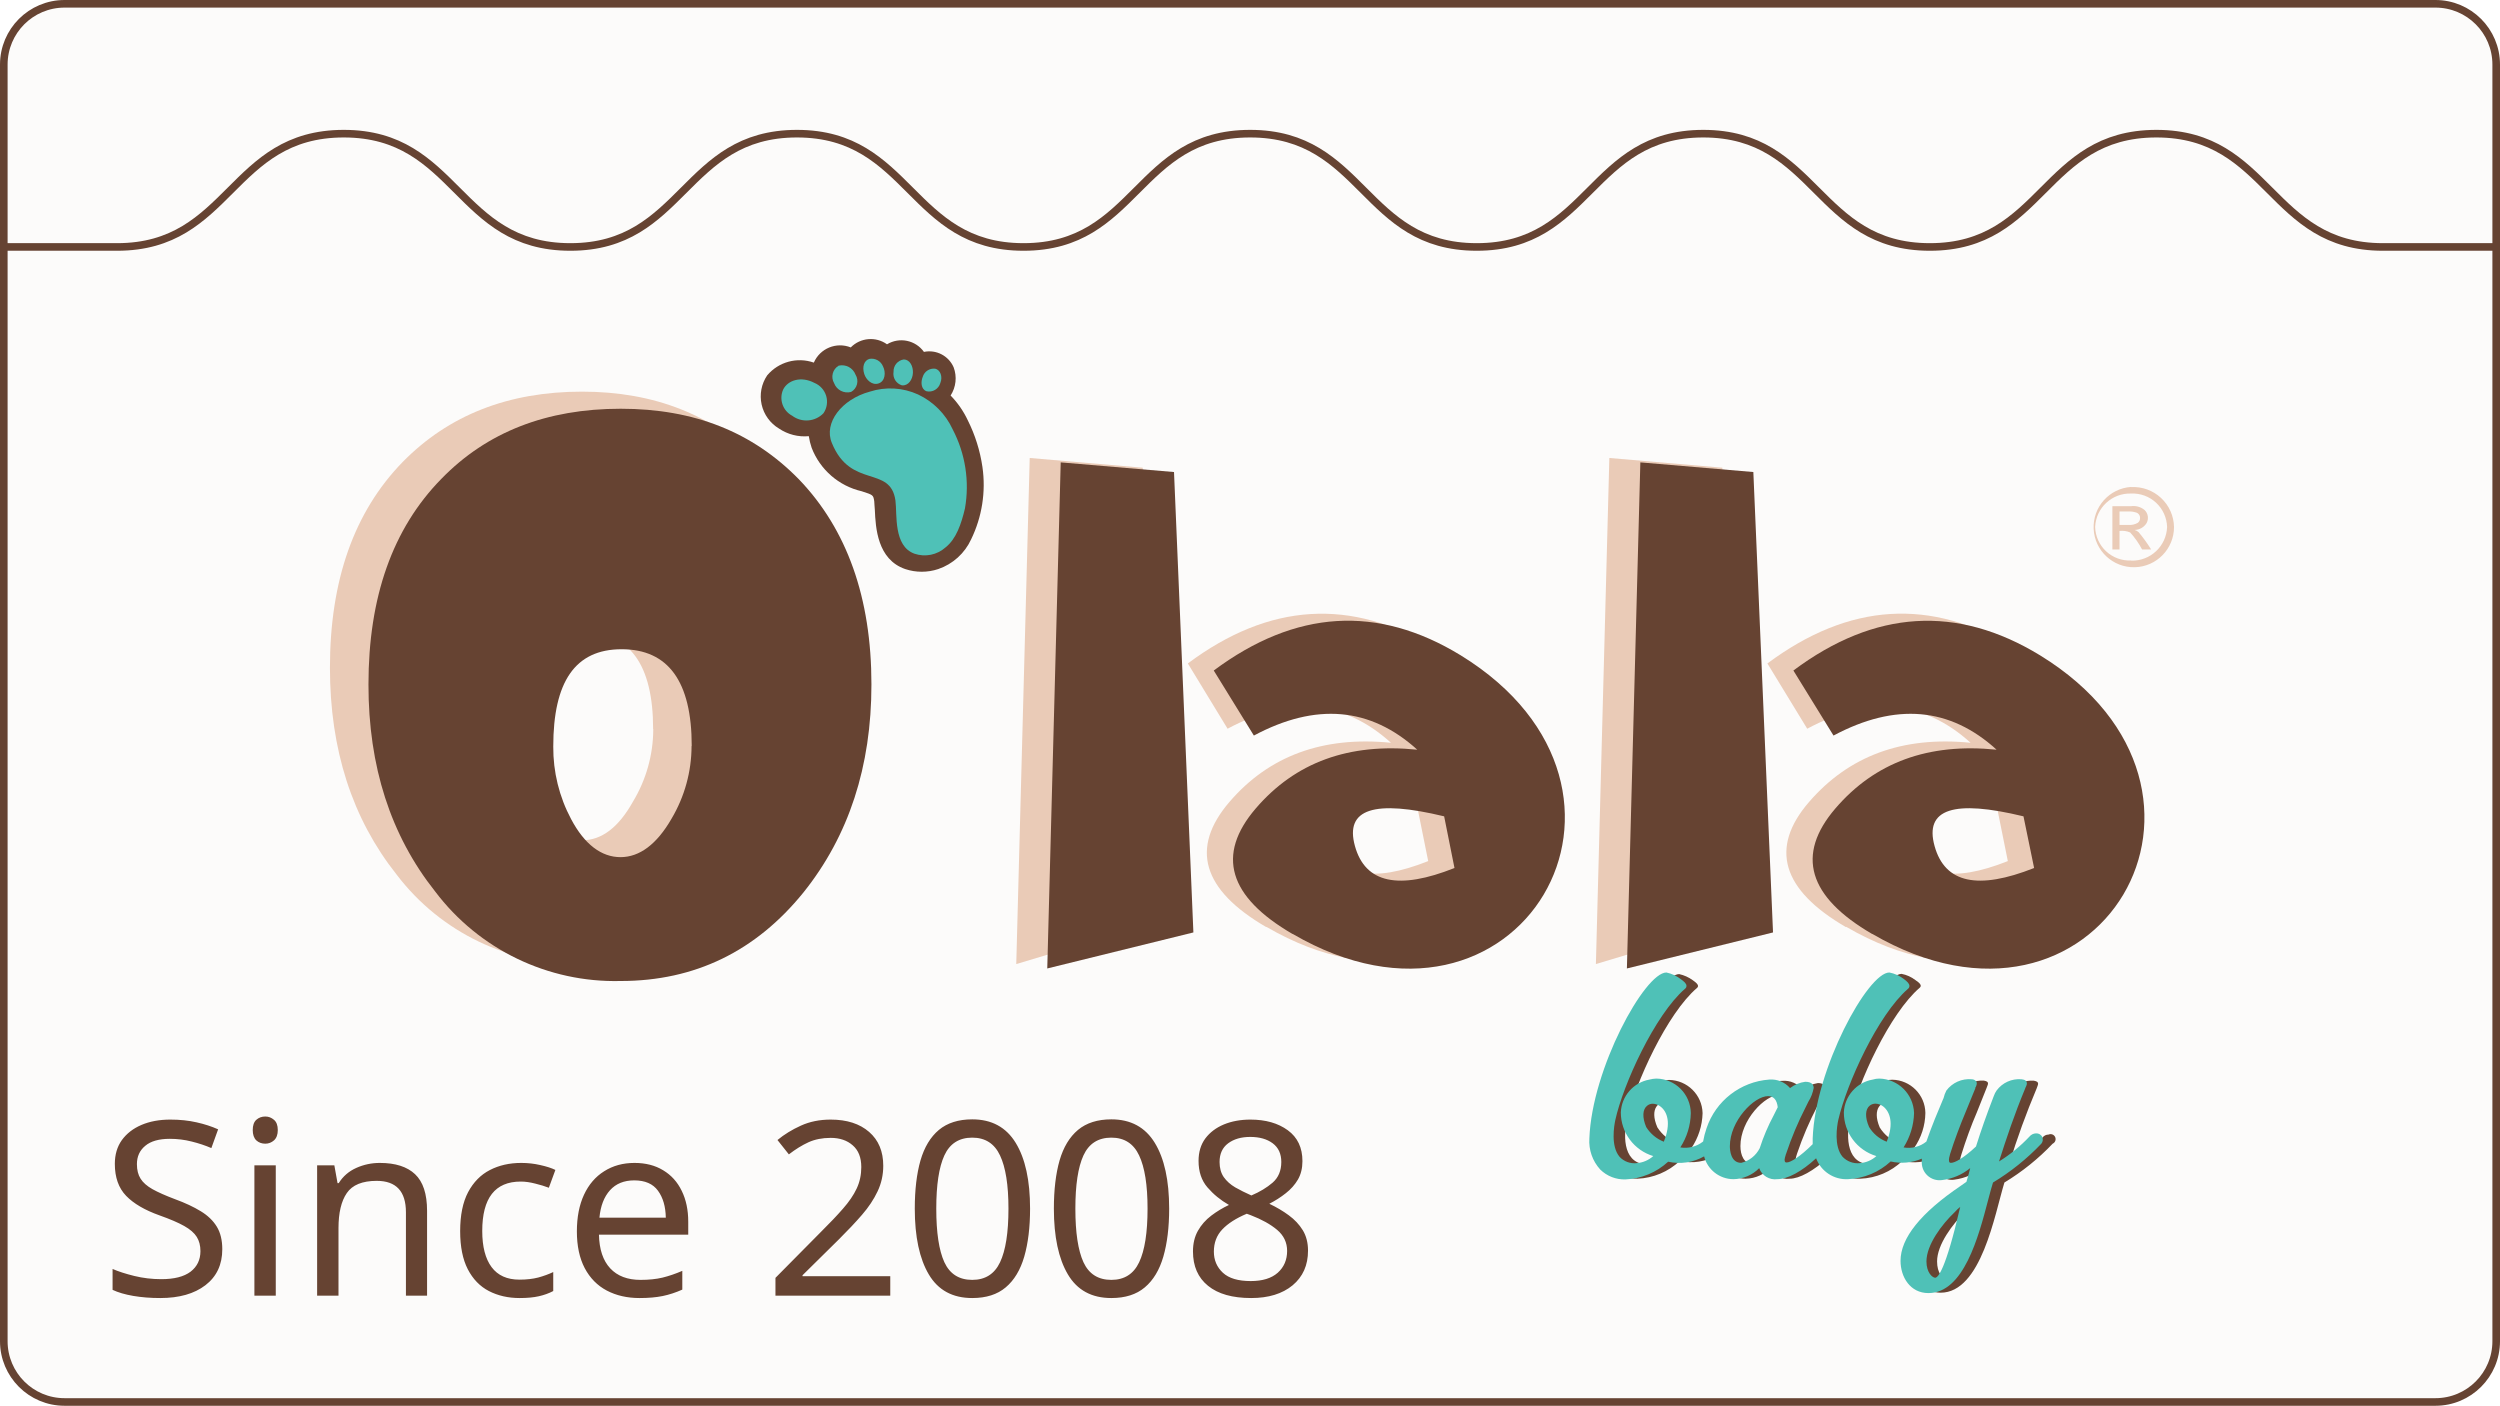
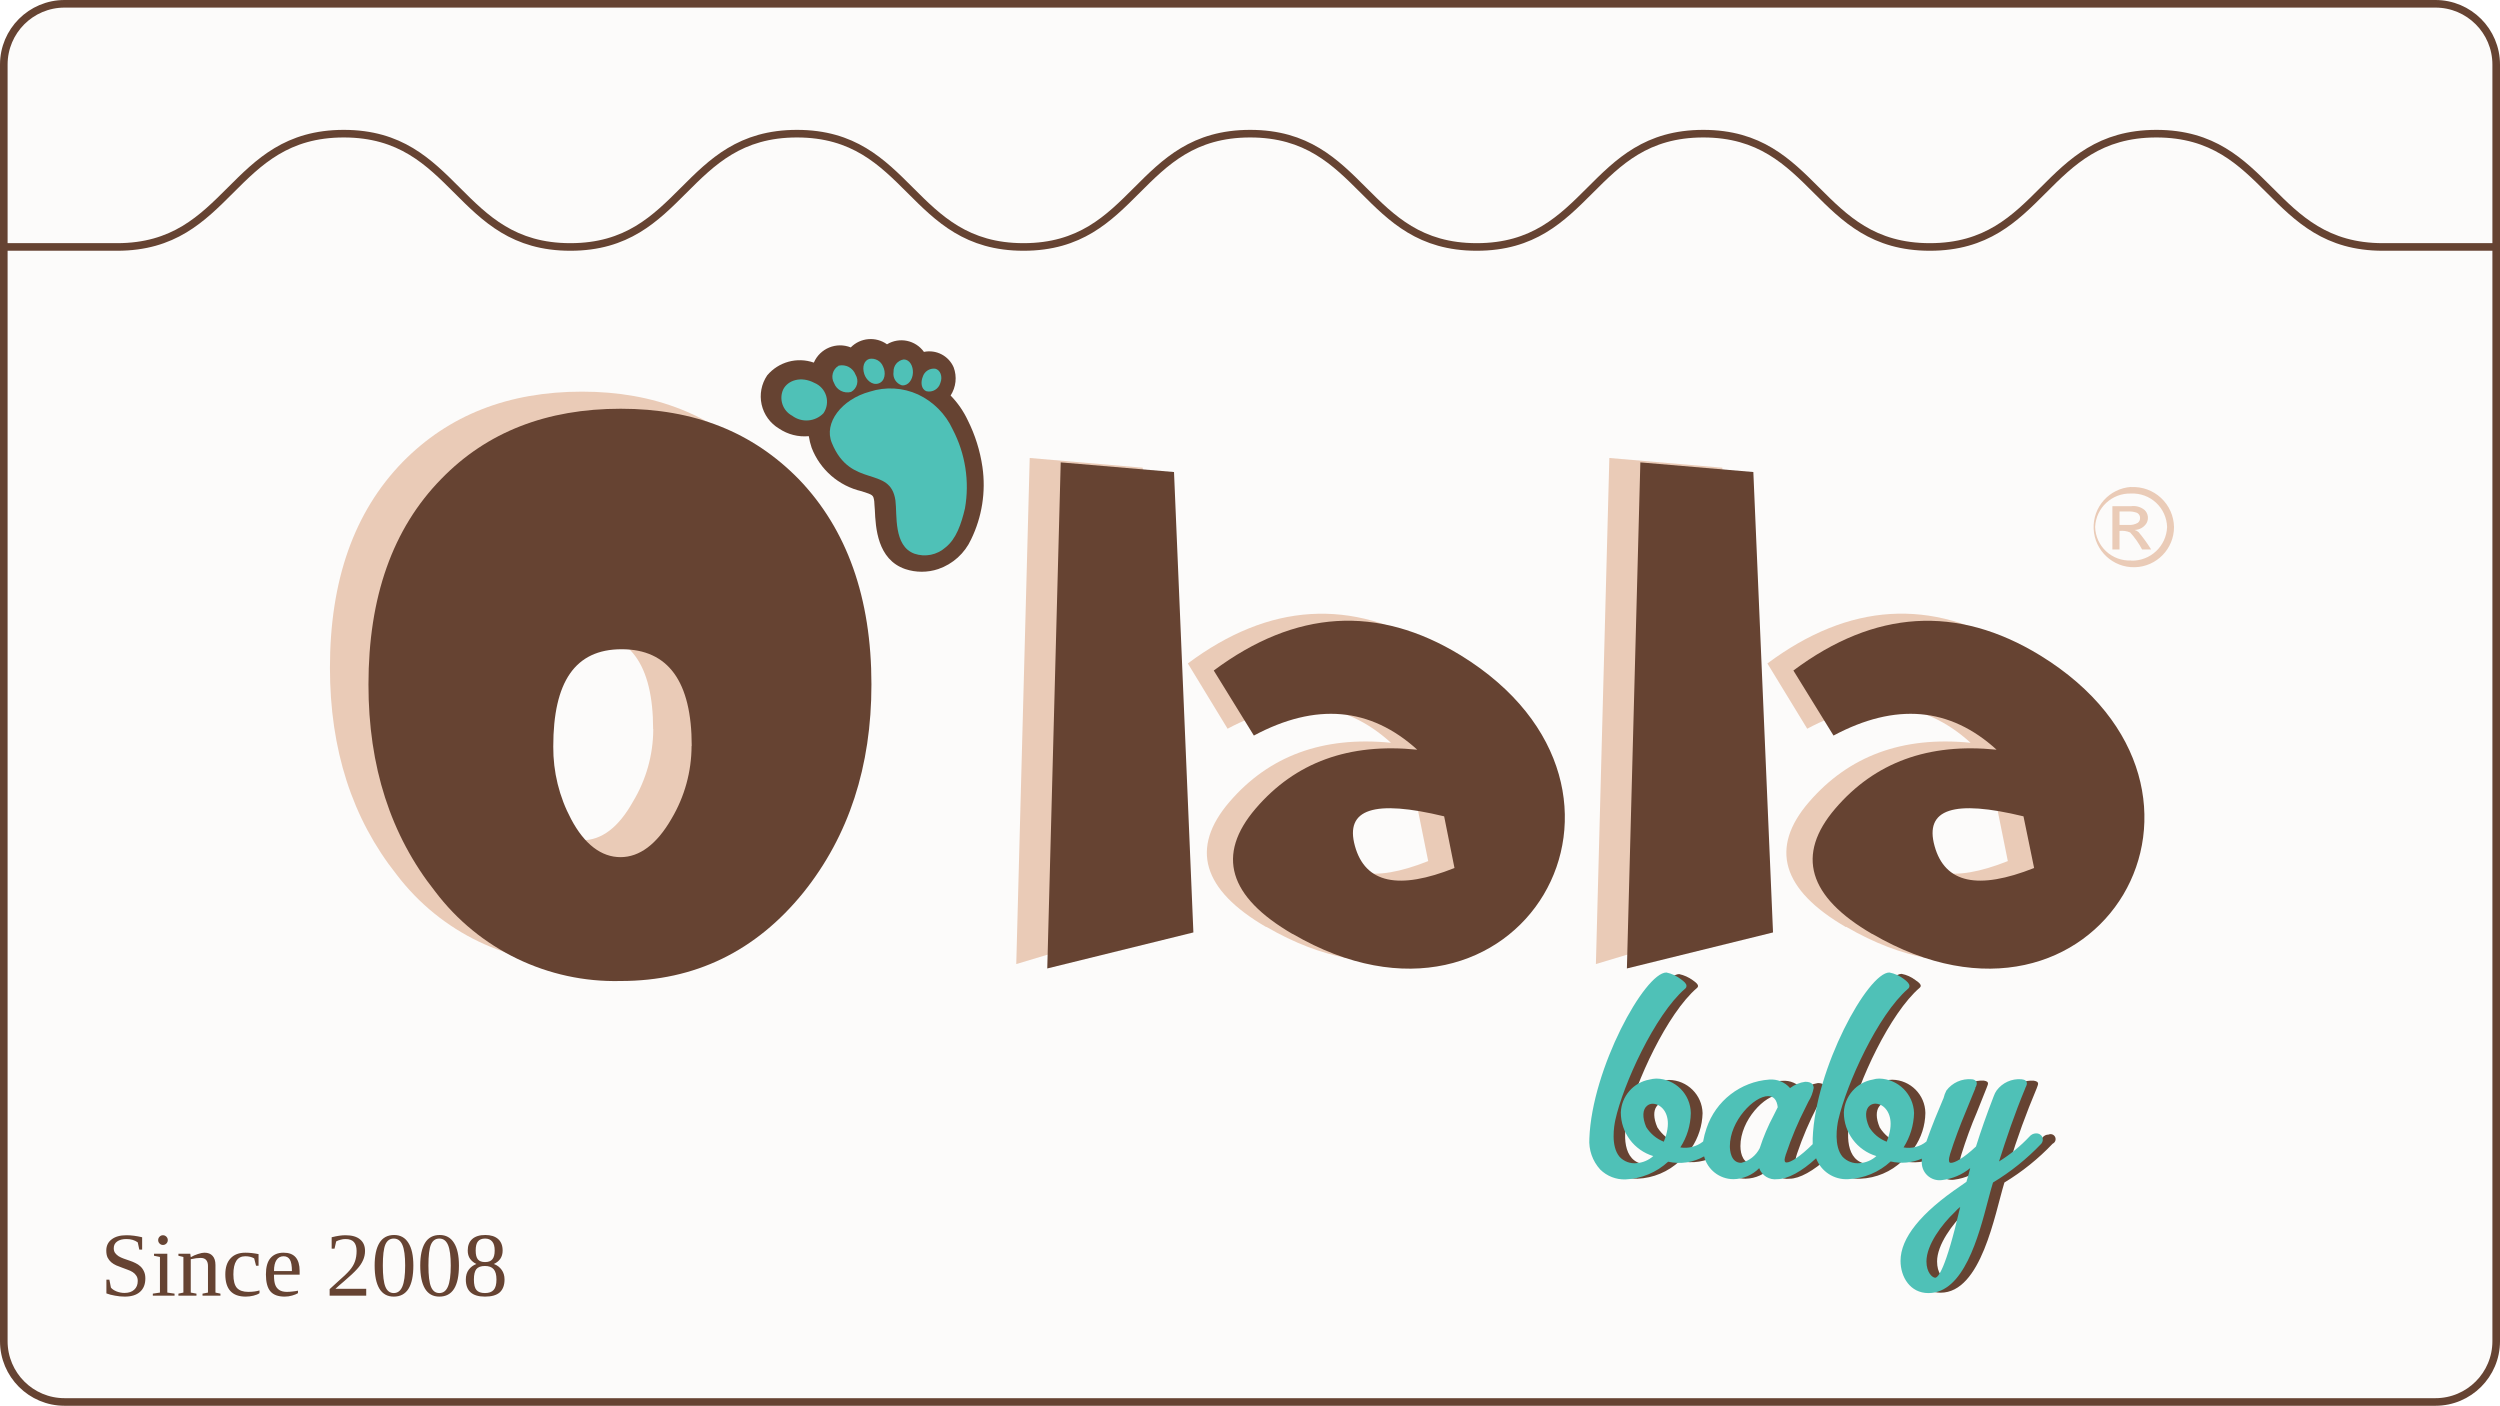
<svg xmlns="http://www.w3.org/2000/svg" id="Layer_1" data-name="Layer 1" viewBox="0 0 329 185">
  <defs>
-     <style>.cls-1{fill:#fcfbfa;}.cls-1,.cls-2{stroke:#664332;stroke-linecap:round;stroke-linejoin:round;}.cls-2{fill:none;}.cls-3,.cls-6{fill:#664332;}.cls-4{fill:#4fc1b7;}.cls-5{fill:#eacbb7;}.cls-6{font-size:32px;font-family:VI-TiGon, VI Ti Gon;}</style>
+     <style>.cls-1{fill:#fcfbfa;}.cls-1,.cls-2{stroke:#664332;stroke-linecap:round;stroke-linejoin:round;}.cls-2{fill:none;}.cls-3,.cls-6{fill:#664332;}.cls-4{fill:#4fc1b7;}.cls-5{fill:#eacbb7;}</style>
  </defs>
  <g id="Home_Big" data-name="Home Big">
    <rect class="cls-1" x="0.5" y="0.5" width="328" height="184" rx="8" />
    <path id="Wave_2" data-name="Wave 2" class="cls-2" d="M15.91,44.19H30.82c14.91,0,14.91-14.91,29.83-14.91S75.56,44.19,90.47,44.19s14.91-14.91,29.82-14.91,14.91,14.91,29.82,14.91S165,29.28,179.93,29.28s14.91,14.91,29.82,14.91,14.91-14.91,29.81-14.91,14.91,14.91,29.82,14.91,14.9-14.91,29.81-14.91S314.1,44.19,329,44.19h14.91" transform="translate(-15.41 -11.69)" />
    <path class="cls-3" d="M116.37,61.09a4.93,4.93,0,0,0,1.56,7,6,6,0,0,0,3.92,1,8.44,8.44,0,0,0,.37,1.52,9.3,9.3,0,0,0,6.59,5.73c1.52.49,1.52.49,1.65,1.31,0,.29.06.7.08,1.16.1,2.32.33,6.51,4,7.77a6.86,6.86,0,0,0,4.34,0,7.4,7.4,0,0,0,4.33-3.91,16.44,16.44,0,0,0,1.49-9.52A20.25,20.25,0,0,0,142.77,67a11.91,11.91,0,0,0-2.26-3.26,4.15,4.15,0,0,0,.4-3.71A3.49,3.49,0,0,0,137,58a3.65,3.65,0,0,0-4.86-1,3.68,3.68,0,0,0-4.77.41,3.77,3.77,0,0,0-4.86,2A5.6,5.6,0,0,0,116.37,61.09Z" transform="translate(-15.41 -11.69)" />
    <path class="cls-4" d="M122.59,62.08c-1.77-.93-3.5-.35-4.11.86a2.67,2.67,0,0,0,1.18,3.46,3.12,3.12,0,0,0,4.12-.33A2.68,2.68,0,0,0,122.59,62.08Z" transform="translate(-15.41 -11.69)" />
    <path class="cls-4" d="M125.18,62.12a1.87,1.87,0,0,0,2.23,1.15A1.62,1.62,0,0,0,128,61a1.91,1.91,0,0,0-2.22-1.19A1.69,1.69,0,0,0,125.18,62.12Z" transform="translate(-15.41 -11.69)" />
    <path class="cls-4" d="M131,62.16c-.84.26-1.61-.5-1.85-1.24-.32-1,0-1.8.67-2a1.62,1.62,0,0,1,1.8,1C132,60.67,131.93,61.88,131,62.16Z" transform="translate(-15.41 -11.69)" />
    <path class="cls-4" d="M133,60.63a1.58,1.58,0,0,0,1.1,1.77c.85.09,1.41-.76,1.45-1.64s-.4-1.74-1.19-1.77A1.58,1.58,0,0,0,133,60.63Z" transform="translate(-15.41 -11.69)" />
    <path class="cls-4" d="M136.84,61.29c-.27.66-.24,1.61.5,1.89a1.54,1.54,0,0,0,1.81-1.06c.36-.87,0-1.76-.67-1.91A1.52,1.52,0,0,0,136.84,61.29Z" transform="translate(-15.41 -11.69)" />
    <path class="cls-4" d="M142.4,78.59a16.34,16.34,0,0,0-1.61-10.38,9.44,9.44,0,0,0-4.57-4.61,8.79,8.79,0,0,0-6.34-.37c-3.71,1-6.1,4.12-5,6.75,2.48,6.1,7.71,2.89,8.37,7.58.24,1.81-.29,6,2.51,7a4.14,4.14,0,0,0,4.08-.83C141.24,82.63,141.92,80.64,142.4,78.59Z" transform="translate(-15.41 -11.69)" />
    <path class="cls-5" d="M296.32,81.43a1.89,1.89,0,0,0,1.58-.9,1.43,1.43,0,0,0-.26-1.72,2.3,2.3,0,0,0-1.83-.5H293.4V84h.94V81.56a2.78,2.78,0,0,1,1.4.2A11,11,0,0,1,297.31,84h1.19a20.12,20.12,0,0,0-1.64-2.27A1.3,1.3,0,0,0,296.32,81.43Zm-.78-.66h-1.2V79h1.16a2.83,2.83,0,0,1,1,.13.72.72,0,0,1,.54.74.74.74,0,0,1-.29.62A2.09,2.09,0,0,1,295.54,80.77Zm.33-5a5.29,5.29,0,1,0,5.64,5.27A5.36,5.36,0,0,0,295.87,75.79Zm0,9.68a4.53,4.53,0,0,1-4.74-4.41,4.59,4.59,0,0,1,4.74-4.4,4.54,4.54,0,0,1,4.73,4.4A4.6,4.6,0,0,1,295.87,85.47Z" transform="translate(-15.41 -11.69)" />
    <path class="cls-5" d="M182.06,133.7c-8.44-4.9-10.05-10.42-4.86-16.47s12.28-8.69,21.26-7.79q-9.27-8.4-21.5-1.85L171.73,99q16.07-12,32.45-2c28.88,17.76,7.62,54-22.12,36.66Zm21.3-8.69L202,118.26q-13.78-3.41-11.74,3.87t13.1,2.88Z" transform="translate(-15.41 -11.69)" />
    <path class="cls-3" d="M185.52,134.61c-8.44-4.9-10.09-10.42-4.86-16.52s12.28-8.65,21.26-7.74q-9.27-8.4-21.5-1.86l-5.28-8.56c10.75-8,21.55-8.69,32.5-2,28.87,17.75,7.62,54-22.12,36.66Zm21.3-8.69-1.36-6.8c-9.19-2.22-13.1-1-11.74,3.91s5.77,5.81,13.1,2.89Z" transform="translate(-15.41 -11.69)" />
    <text class="cls-6" transform="translate(13.19 170.51)">Since 2008</text>
    <path class="cls-5" d="M258.34,133.7c-8.44-4.9-10.09-10.42-4.86-16.47s12.28-8.69,21.26-7.79q-9.27-8.4-21.5-1.85L248,99c10.75-8,21.54-8.69,32.49-2,28.88,17.76,7.62,54-22.12,36.66Zm21.3-8.69-1.36-6.75q-13.78-3.41-11.74,3.87t13.1,2.88Z" transform="translate(-15.41 -11.69)" />
    <path class="cls-3" d="M261.8,134.61c-8.44-4.9-10.09-10.42-4.86-16.52s12.28-8.65,21.22-7.74q-9.21-8.4-21.46-1.86l-5.28-8.56q16.07-12,32.46-2c28.92,17.75,7.66,54-22.08,36.66Zm21.3-8.69-1.4-6.8c-9.15-2.22-13.06-1-11.7,3.91s5.73,5.81,13.1,2.89Z" transform="translate(-15.41 -11.69)" />
    <path class="cls-5" d="M125,99.56q0,16.18-8.94,27.3-9.39,11.69-24,11.66A29.73,29.73,0,0,1,67.6,126.78q-8.77-11.06-8.77-27.22,0-17.24,9.56-27.06Q77.47,63.23,92,63.23c9.55,0,17.38,3.09,23.39,9.31,6.39,6.59,9.6,15.57,9.6,27Zm-23.64,8.07c0-8.49-3.09-12.73-9.23-12.73s-9,4.29-9,12.81a20.58,20.58,0,0,0,2.35,9.56c1.81,3.33,4,5,6.55,5s4.78-1.69,6.67-5.07a18.55,18.55,0,0,0,2.68-9.55Z" transform="translate(-15.41 -11.69)" />
    <polygon class="cls-5" points="152.94 121.11 133.74 126.87 135.51 60.27 150.38 61.55 152.94 121.11" />
    <polygon class="cls-3" points="157.05 122.71 137.82 127.45 139.59 60.85 154.5 62.12 157.05 122.71" />
    <polygon class="cls-5" points="229.22 121.11 210.02 126.87 211.79 60.27 226.66 61.55 229.22 121.11" />
    <path class="cls-3" d="M285,161a1,1,0,0,0-.78.37,19.06,19.06,0,0,1-4.41,3.54c1.07-3.5,2.23-6.67,3.63-10,.16-.49.45-.86-.37-1a3.56,3.56,0,0,0-3.13,1.4,5.21,5.21,0,0,0-.42.95c-.9,2.23-1.6,4.2-2.26,6.43-1.61,1.52-2.88,2.22-3.42,2.22-.33,0-.49-.21-.49-.58a4.7,4.7,0,0,1,.2-.78c.54-1.73,1.28-3.79,2-5.44l1.28-3.21c.16-.49.49-.86-.33-1a3.74,3.74,0,0,0-3.18,1.4,5.63,5.63,0,0,0-.37.95c-.64,1.61-1.52,3.63-2.26,5.75a3.8,3.8,0,0,1-3.38.76,8.25,8.25,0,0,0,1.48-4.61,4.44,4.44,0,0,0-4.36-4.37,3.26,3.26,0,0,0-.87.12c-5.15,1.2-4.82,8,.79,9.85a3.93,3.93,0,0,1-2.52,1.15c-3.46.17-3.46-3.58-3-5.89,1.07-4.86,5.31-14,9.22-17.34.33-.29,0-.62-.57-1a4.33,4.33,0,0,0-1.82-.82c-2.67,0-9.59,12.6-9.92,21.66a8.07,8.07,0,0,0,0,.87c-1.7,1.68-3,2.47-3.58,2.47-.29,0-.46-.17-.46-.54a4.3,4.3,0,0,1,.21-.82,43.27,43.27,0,0,1,2.64-6.18,8.65,8.65,0,0,0,1-2.43c0-.41-.28-.66-.9-.66a4.11,4.11,0,0,0-2,.91,3.05,3.05,0,0,0-2.72-1.2c-2.76,0-6.63,2.19-8.07,6.31a11.1,11.1,0,0,0-.45,1.74,3.79,3.79,0,0,1-3.42.81,8.58,8.58,0,0,0,1.48-4.61,4.48,4.48,0,0,0-4.41-4.37,2.91,2.91,0,0,0-.82.12c-5.19,1.2-4.86,8,.74,9.85a3.81,3.81,0,0,1-2.47,1.15c-3.5.17-3.5-3.58-3-5.89,1.11-4.86,5.31-14,9.23-17.34.33-.29,0-.62-.54-1a4.83,4.83,0,0,0-1.81-.82c-2.72,0-9.6,12.6-9.93,21.66-.12,3.71,2,5.27,4.45,5.27a8.64,8.64,0,0,0,5.56-2.34,6.7,6.7,0,0,0,4.93-.78,3.77,3.77,0,0,0,3.72,3.12,4.7,4.7,0,0,0,3.46-1.6,2.09,2.09,0,0,0,2.35,1.6c1.26,0,3.14-1,5.13-2.86a4.14,4.14,0,0,0,4.18,2.86,8.49,8.49,0,0,0,5.52-2.34,6.52,6.52,0,0,0,4.37-.47c0,.2,0,.4,0,.59a2.15,2.15,0,0,0,2.43,2.35,7.42,7.42,0,0,0,4-1.81c-.17.74-.37,1.48-.58,2.3l-.86.58c-4.33,2.92-7.83,6.34-7.83,9.72,0,2.1,1.28,4.08,3.5,4.08,5.36,0,7.13-10.34,8.4-14.5a30.54,30.54,0,0,0,6.35-5.11A.65.65,0,0,0,285,161Zm-48.89,1.15a5.22,5.22,0,0,1-2.59-2.1C231.33,155,238.78,155.78,236.06,162.16ZM251,157.67a34.23,34.23,0,0,0-2.3,5.19,3.83,3.83,0,0,1-2.6,2c-1.19,0-1.65-1.15-1.65-2.35,0-3.42,3.22-6.75,5.19-6.75.75,0,1.36.45,1.49,1.65Zm14.34,4.49a5.15,5.15,0,0,1-2.56-2.1C260.65,155,268.11,155.78,265.35,162.16ZM271.69,180c-.66,0-1.36-.79-1.36-2.31,0-2.18,2-4.9,3.79-6.63a4.77,4.77,0,0,1,1.07-.91C274.86,171.55,273,180,271.69,180Z" transform="translate(-15.41 -11.69)" />
    <polygon class="cls-3" points="233.33 122.71 214.1 127.45 215.87 60.85 230.74 62.12 233.33 122.71" />
    <path class="cls-3" d="M130.09,101.78q0,16.18-8.94,27.35c-6.26,7.74-14.29,11.66-24.06,11.66A29.66,29.66,0,0,1,72.67,129q-8.78-11.07-8.77-27.23c0-11.49,3.17-20.51,9.59-27.06,6-6.18,13.88-9.23,23.6-9.23s17.38,3.09,23.44,9.27c6.34,6.59,9.56,15.61,9.56,27Zm-23.65,8.07c0-8.48-3.09-12.72-9.22-12.72s-9,4.28-9,12.81a20,20,0,0,0,2.35,9.55c1.77,3.34,4,5,6.5,5s4.78-1.69,6.72-5.07a18.81,18.81,0,0,0,2.63-9.56Z" transform="translate(-15.41 -11.69)" />
    <path class="cls-4" d="M284.17,161.32a.84.84,0,0,0-.82-.48,1.17,1.17,0,0,0-.87.43,19.78,19.78,0,0,1-4,3.27c1-3.13,2-6.12,3.44-9.6,0-.06.05-.12.07-.17.12-.26.23-.5.11-.72s-.3-.28-.68-.33a3.68,3.68,0,0,0-3.25,1.47,2.9,2.9,0,0,0-.37.72l-.1.26c-.87,2.26-1.57,4.23-2.25,6.4-1.68,1.58-2.81,2.15-3.28,2.15-.15,0-.28,0-.28-.42a2.19,2.19,0,0,1,.1-.52l.05-.21c.56-1.8,1.38-3.95,2-5.42l1.32-3.23c0-.07,0-.14.07-.2.1-.25.19-.49.07-.69a.77.77,0,0,0-.61-.31,3.76,3.76,0,0,0-3.34,1.49,4.28,4.28,0,0,0-.37,1l-.06.13c-.67,1.58-1.49,3.53-2.2,5.58a3.72,3.72,0,0,1-3,.77,8.9,8.9,0,0,0,1.38-4.52,4.68,4.68,0,0,0-4.57-4.54,3,3,0,0,0-.86.13,4.6,4.6,0,0,0-3.81,4.33,6,6,0,0,0,4.28,5.74,3.61,3.61,0,0,1-2.17.93,2.74,2.74,0,0,1-2.28-.84c-1.18-1.4-.73-4.07-.56-4.85,1.09-4.74,5.2-13.82,9.18-17.26a.45.45,0,0,0,.18-.38c0-.29-.28-.56-.74-.91a4.58,4.58,0,0,0-1.9-.85c-2.84,0-9.76,12.68-10.09,21.83,0,.24,0,.46,0,.67v.09c-1.67,1.67-2.92,2.41-3.41,2.41-.14,0-.29,0-.29-.37a2.63,2.63,0,0,1,.13-.55c0-.08.05-.15.07-.22a43.9,43.9,0,0,1,2.59-6.16l.35-.71a5,5,0,0,0,.69-1.79c0-.31-.14-.82-1.11-.82a4.21,4.21,0,0,0-2,.83,3.27,3.27,0,0,0-2.72-1.12,9.42,9.42,0,0,0-8.27,6.41,11.21,11.21,0,0,0-.45,1.74,3.82,3.82,0,0,1-3,.78,8.58,8.58,0,0,0,1.38-4.52,4.6,4.6,0,0,0-4.53-4.54,3.83,3.83,0,0,0-.9.13,4.59,4.59,0,0,0-3.78,4.32,6,6,0,0,0,4.27,5.75,3.68,3.68,0,0,1-2.2.93,2.66,2.66,0,0,1-2.23-.83c-1.19-1.4-.73-4.08-.56-4.86,1-4.59,5.18-13.81,9.17-17.26a.46.46,0,0,0,.19-.39c0-.29-.32-.57-.78-.9a4.72,4.72,0,0,0-1.86-.85c-2.86,0-9.8,12.68-10.14,21.83A5.52,5.52,0,0,0,226,165.6a4.51,4.51,0,0,0,3.34,1.3,8.83,8.83,0,0,0,5.6-2.33,6.66,6.66,0,0,0,4.73-.7,4,4,0,0,0,3.84,3,4.84,4.84,0,0,0,3.41-1.45,2.22,2.22,0,0,0,2.39,1.45c1.35,0,3.2-1,5.1-2.75a4.25,4.25,0,0,0,4.21,2.75,8.83,8.83,0,0,0,5.6-2.33,6.66,6.66,0,0,0,4.1-.37c0,.1,0,.21,0,.31a2.34,2.34,0,0,0,2.64,2.51,7.17,7.17,0,0,0,3.73-1.58c-.13.53-.28,1.09-.5,1.81l-.77.54c-5.24,3.55-7.9,6.86-7.9,9.86,0,2.11,1.26,4.24,3.67,4.24,4.64,0,6.59-7.39,7.87-12.29.23-.87.43-1.63.63-2.26a30.65,30.65,0,0,0,6.36-5.11A.84.84,0,0,0,284.17,161.32Zm-20.47.62a4.64,4.64,0,0,1-2.32-1.94c-.56-1.28-.52-2.34.1-2.82a1.22,1.22,0,0,1,.76-.25,1.76,1.76,0,0,1,1,.37C264.13,158,264.67,159.52,263.7,161.94Zm-15.61-6c.73,0,1.16.49,1.27,1.46l-.1.2h0c-.11.24-.26.54-.44.88a26.17,26.17,0,0,0-1.83,4.31,3.67,3.67,0,0,1-2.44,1.93c-1.38,0-1.49-1.68-1.49-2.19C243.06,159.2,246.24,155.94,248.09,155.94Zm-13.72,6a4.8,4.8,0,0,1-2.32-1.93c-.54-1.28-.49-2.34.14-2.82a1.17,1.17,0,0,1,.75-.25,1.71,1.71,0,0,1,1,.38C234.83,158,235.36,159.52,234.37,161.93Zm39,8.59c-1.94,8.4-2.94,9.31-3.29,9.31s-1.15-.66-1.15-2.14c0-2.17,2-4.87,3.75-6.52A4.71,4.71,0,0,1,273.37,170.52Z" transform="translate(-15.41 -11.69)" />
  </g>
</svg>
